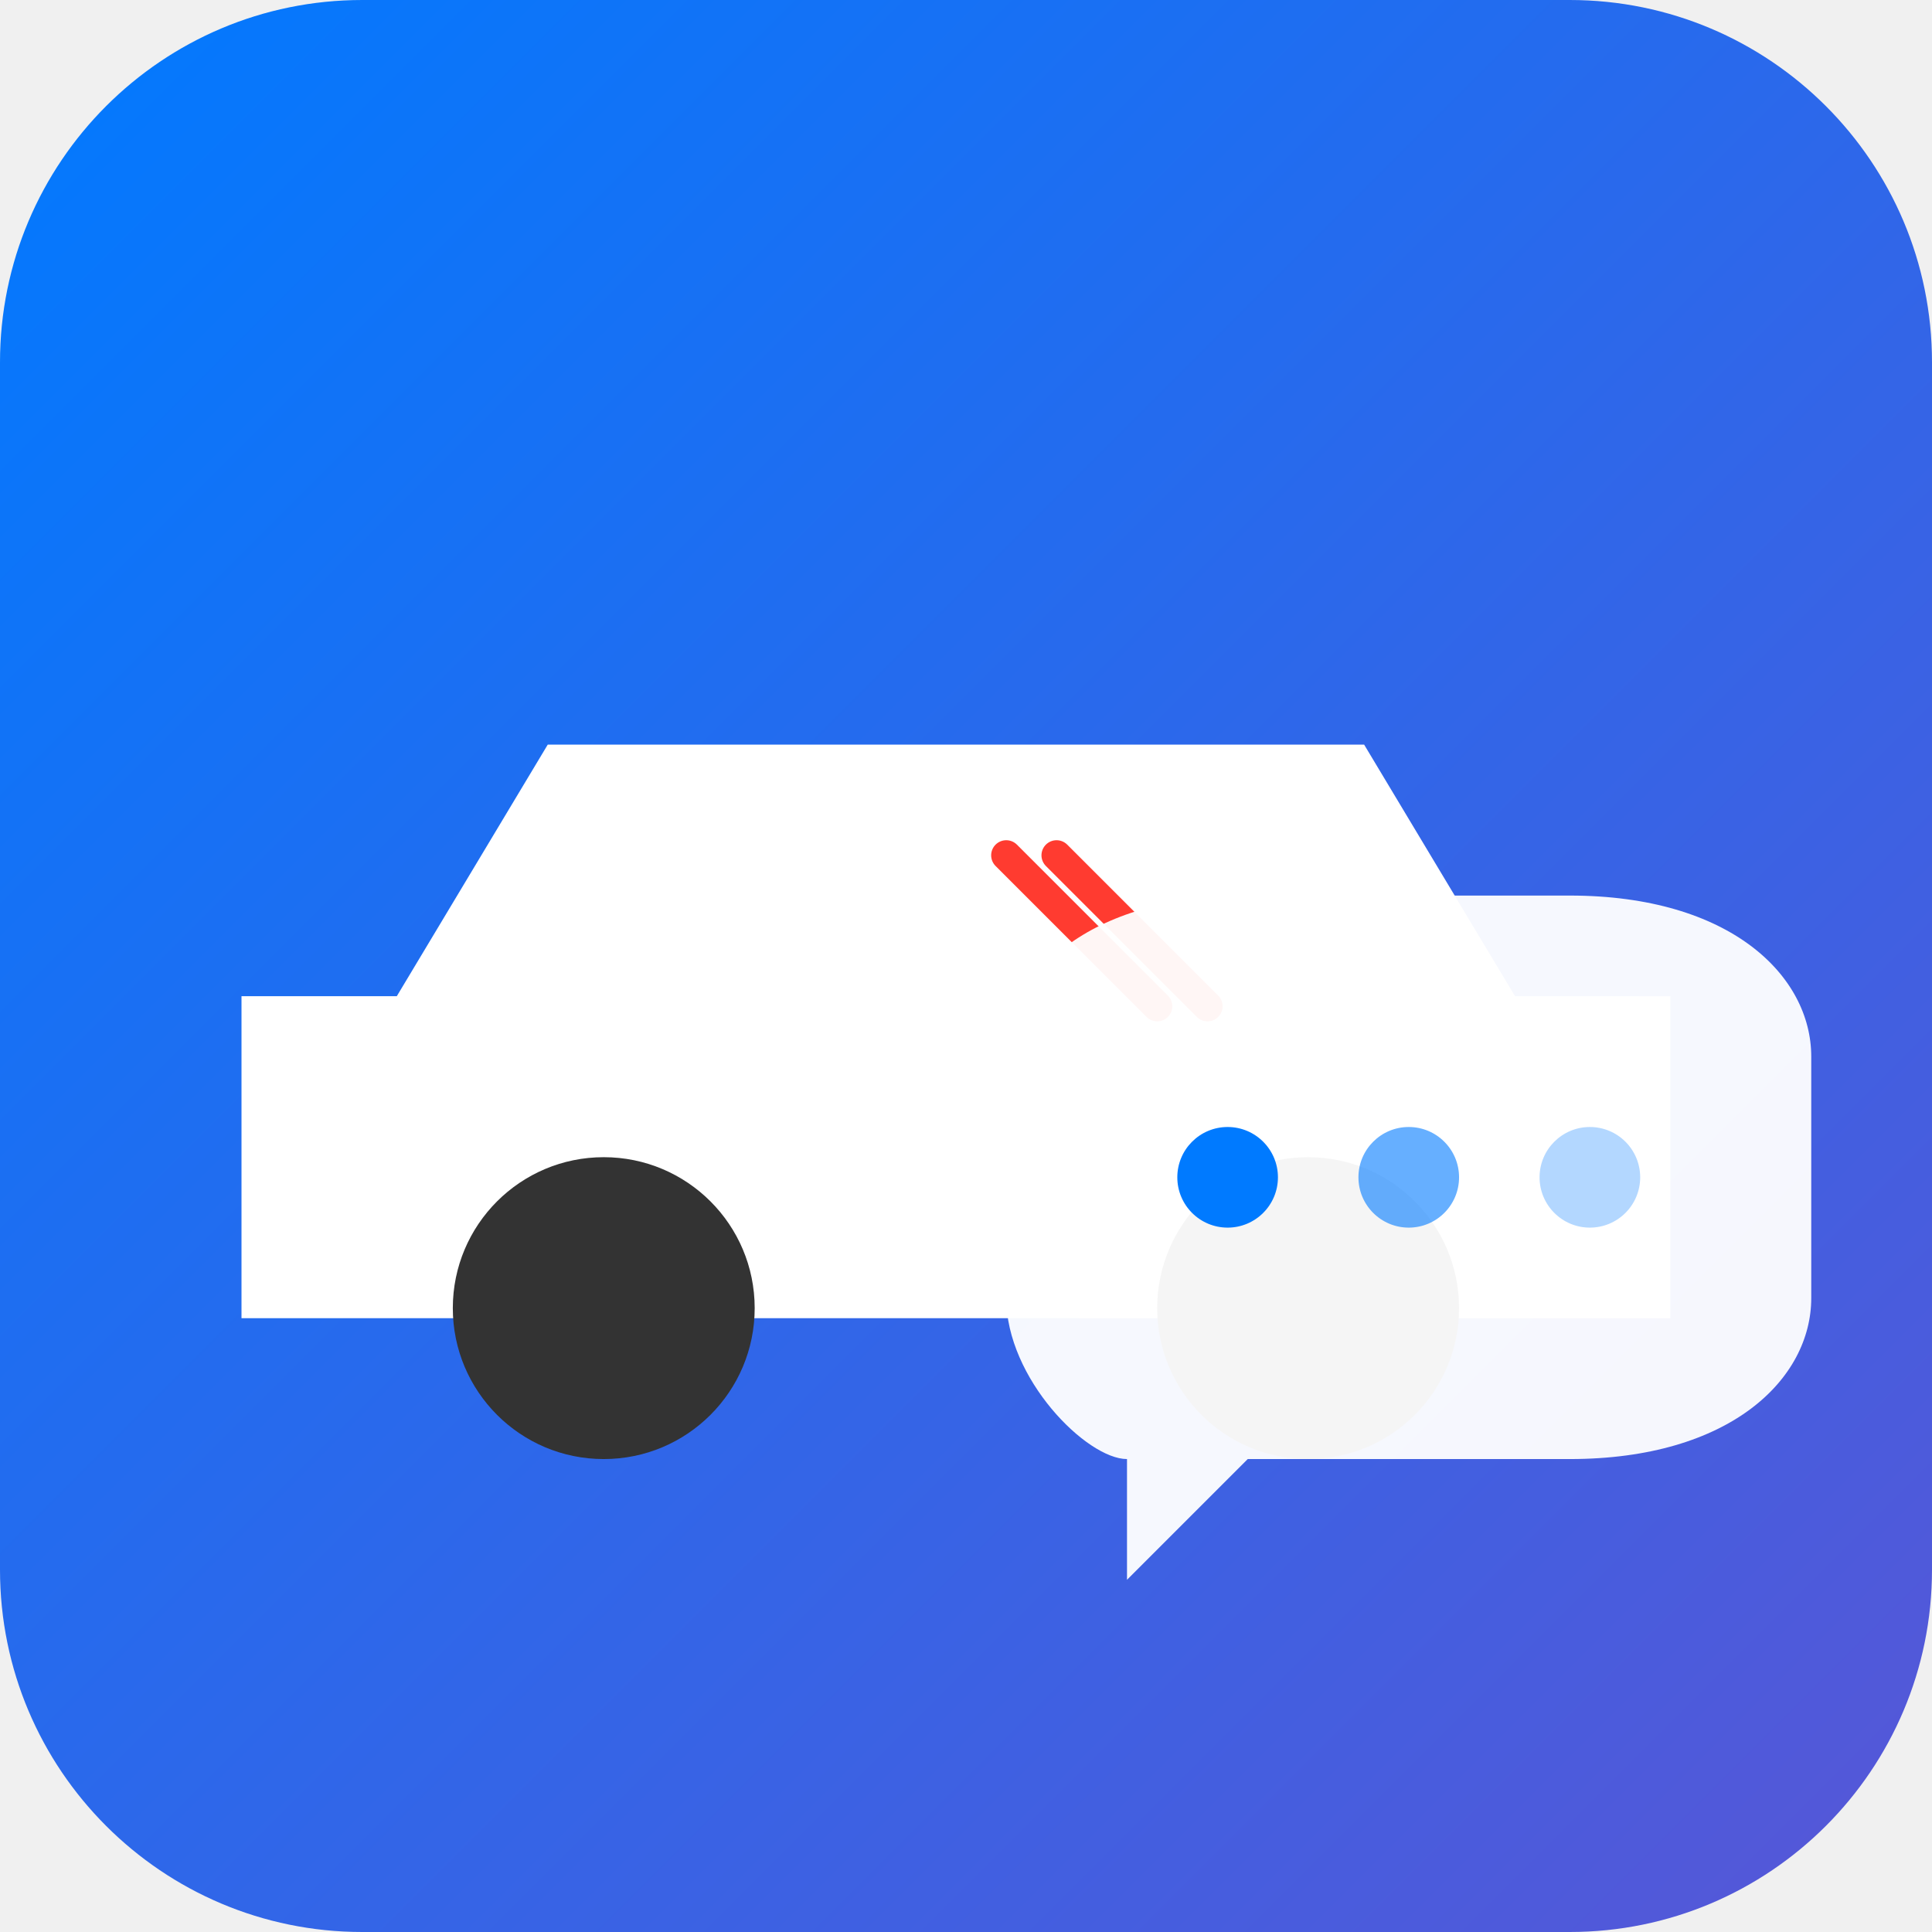
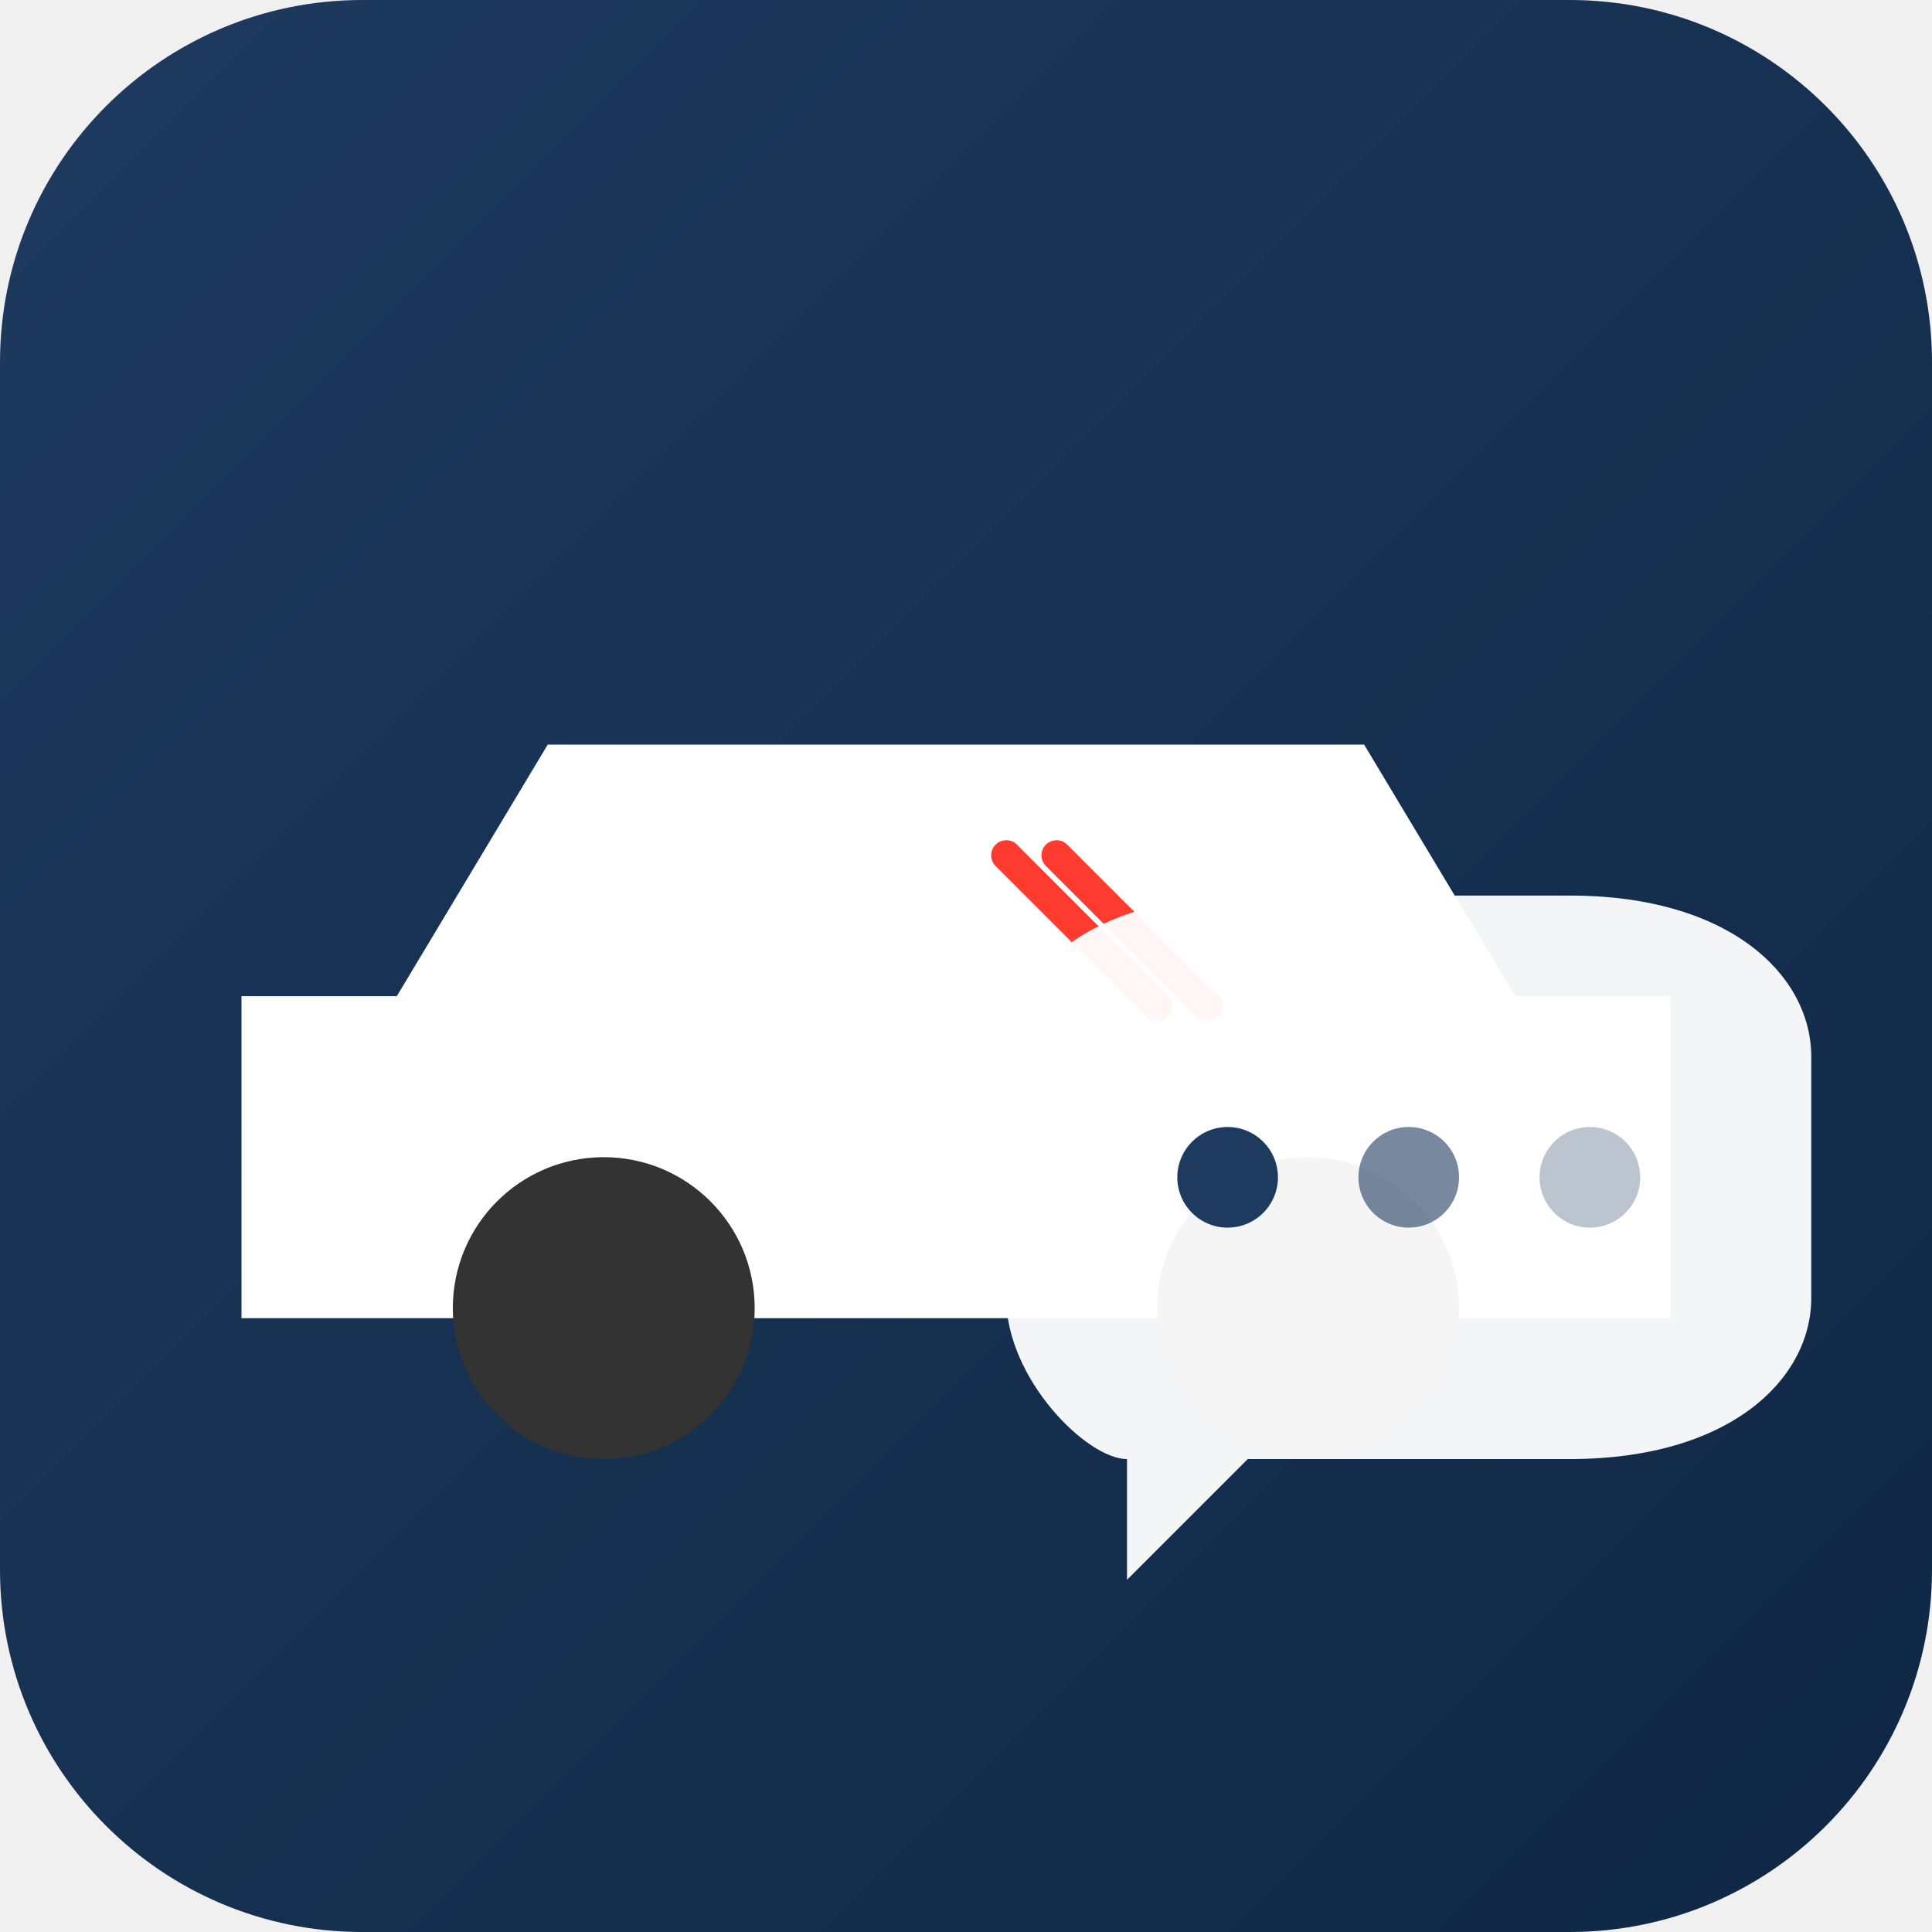
<svg xmlns="http://www.w3.org/2000/svg" viewBox="0 0 192 192">
  <defs>
    <linearGradient id="bg192" x1="0%" y1="0%" x2="100%" y2="100%">
-       <stop offset="0%" style="stop-color:#007AFF" />
-       <stop offset="100%" style="stop-color:#5856D6" />
+       <stop offset="0%" style="stop-color:#1e3a5f" />
+       <stop offset="100%" style="stop-color:#0f2744" />
    </linearGradient>
  </defs>
  <rect width="192" height="192" rx="36" fill="url(#bg192)" />
  <g transform="translate(20, 50)">
    <path d="M20 50 L35 25 L115 25 L130 50 L145 50 L145 80 L5 80 L5 50 Z" fill="#FFF" stroke="#FFF" stroke-width="2" />
    <circle cx="40" cy="80" r="15" fill="#333" />
    <circle cx="110" cy="80" r="15" fill="#333" />
    <path d="M80 35 L95 50 M85 35 L100 50" stroke="#FF3B30" stroke-width="3" stroke-linecap="round" />
  </g>
  <g transform="translate(100, 105)">
    <path d="M0 0 C0 -8, 8 -16, 24 -16 L56 -16 C72 -16, 80 -8, 80 0 L80 24 C80 32, 72 40, 56 40 L24 40 L12 52 L12 40 C8 40, 0 32, 0 24 Z" fill="#FFF" opacity="0.95" />
-     <circle cx="22" cy="12" r="5" fill="#007AFF" />
-     <circle cx="40" cy="12" r="5" fill="#007AFF" opacity="0.6" />
-     <circle cx="58" cy="12" r="5" fill="#007AFF" opacity="0.3" />
+     <circle cx="22" cy="12" r="5" fill="#1e3a5f" />
+     <circle cx="40" cy="12" r="5" fill="#1e3a5f" opacity="0.6" />
+     <circle cx="58" cy="12" r="5" fill="#1e3a5f" opacity="0.3" />
  </g>
</svg>
